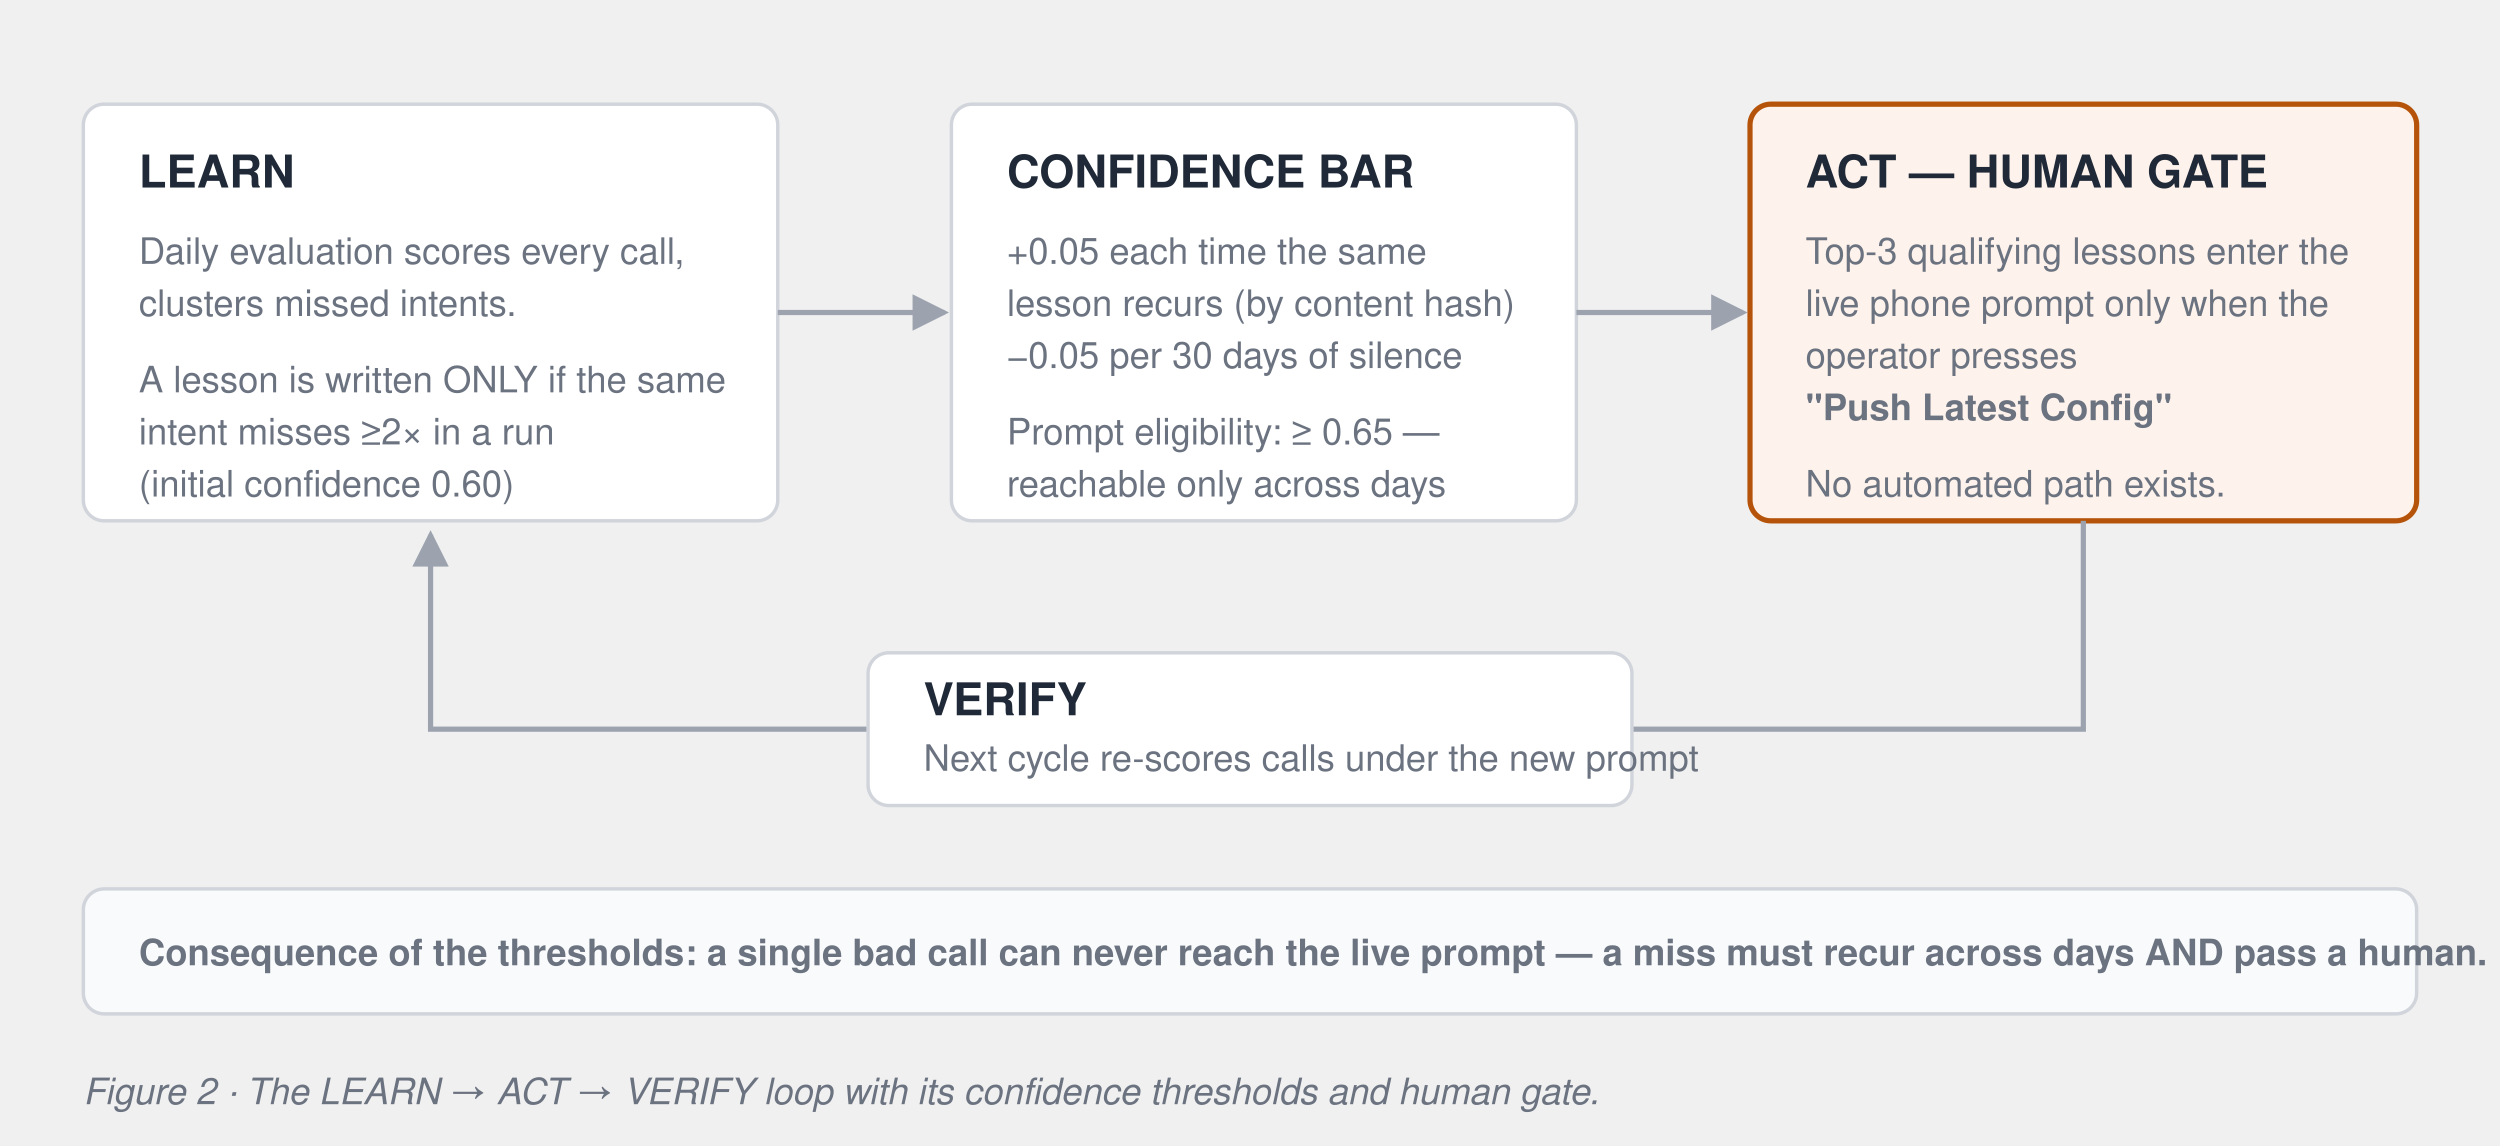
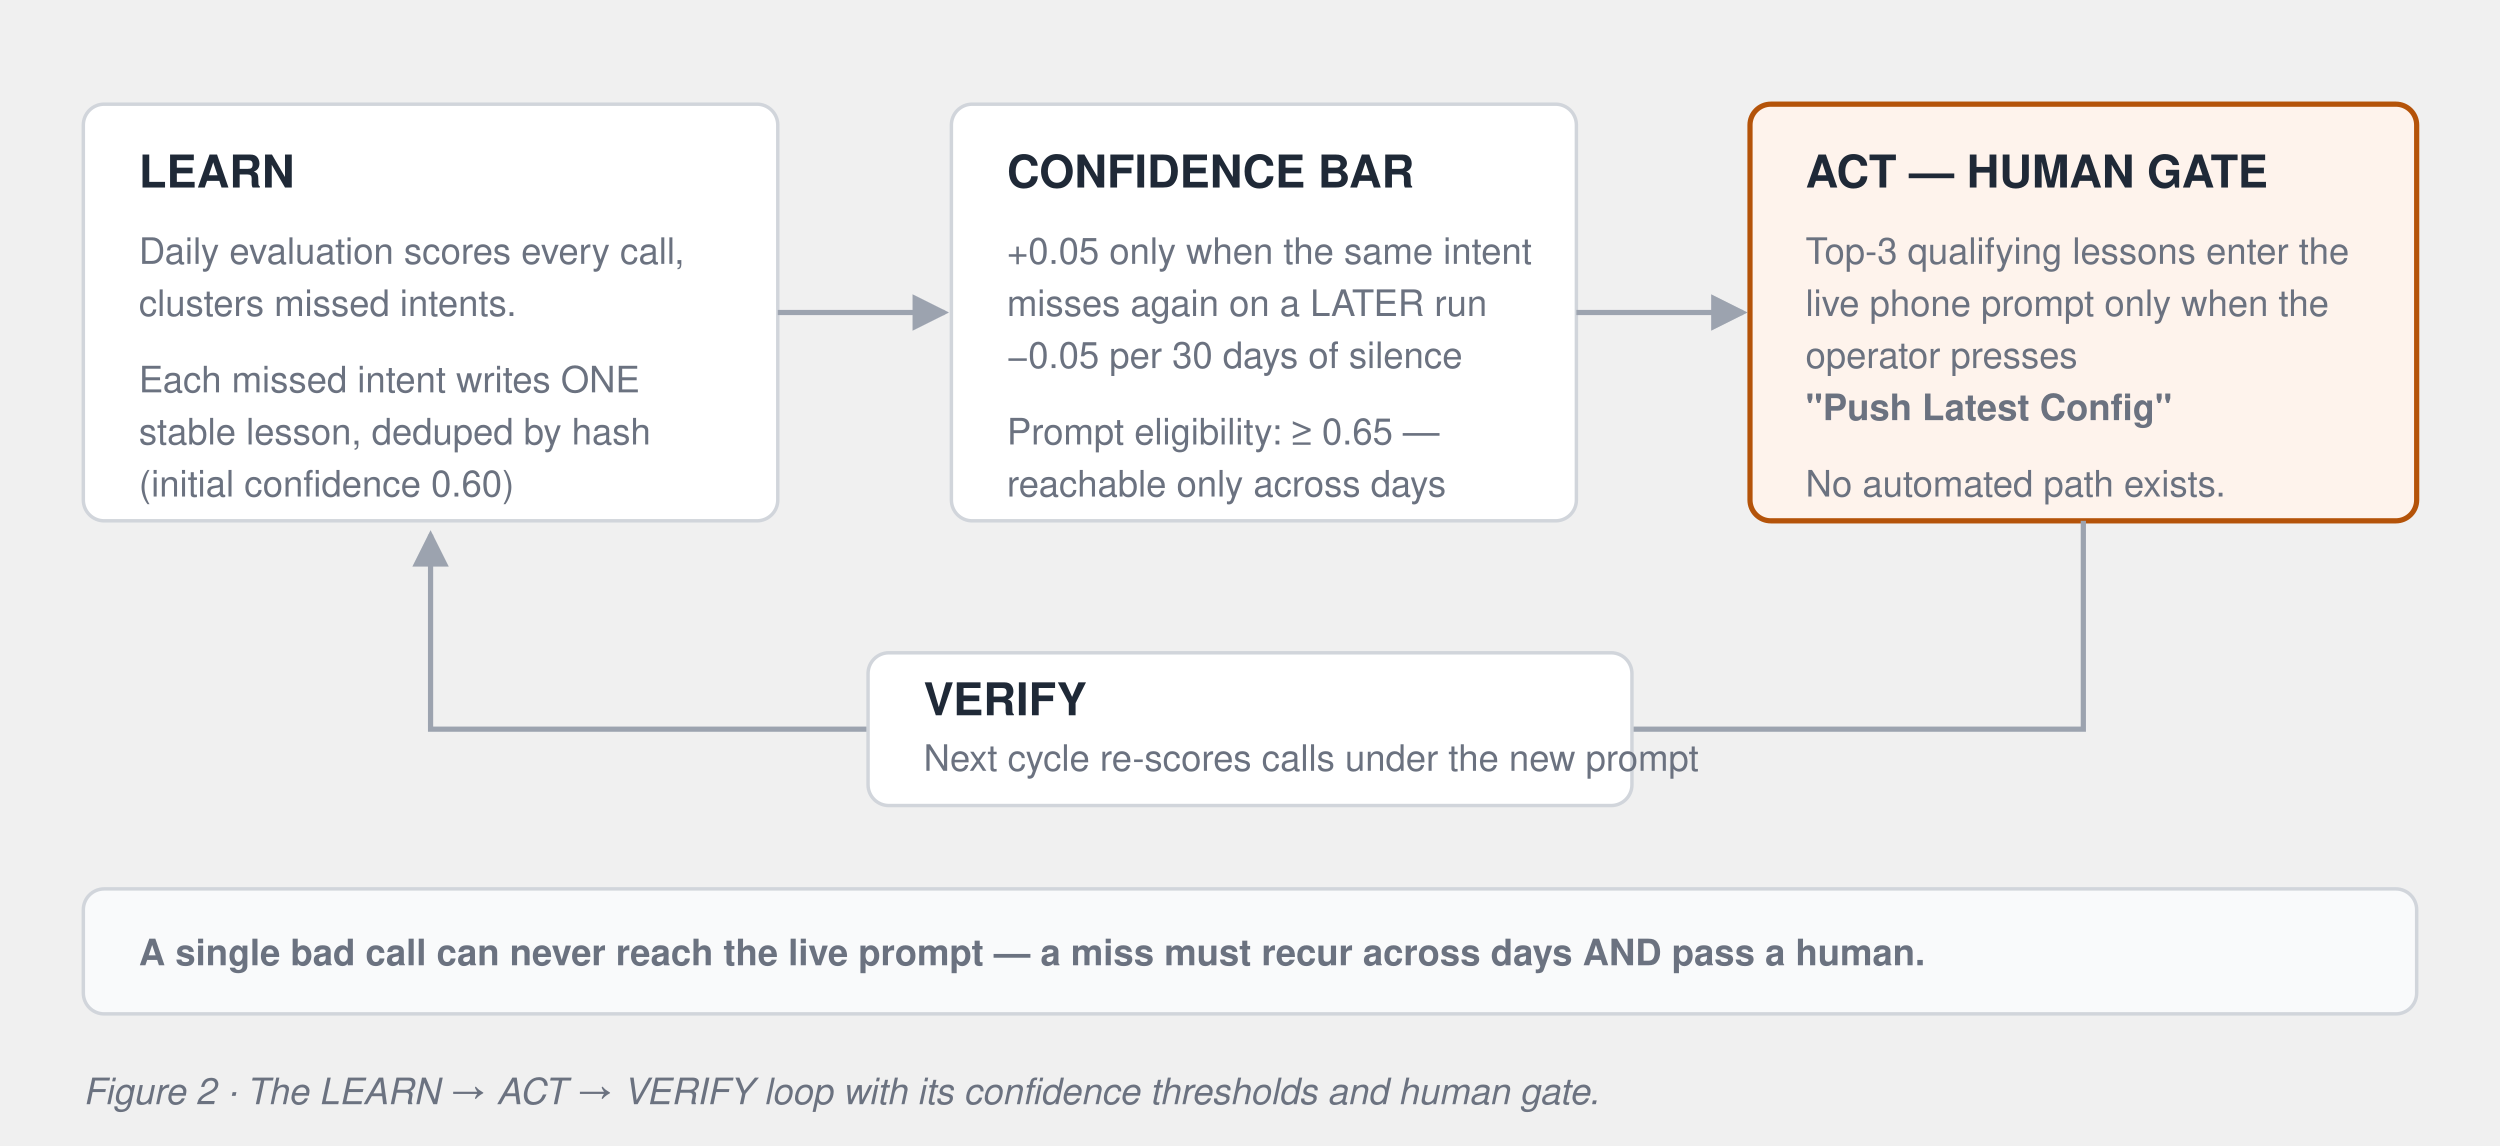
<svg xmlns="http://www.w3.org/2000/svg" viewBox="0 0 720 330" font-family="Helvetica, Arial, sans-serif">
  <style>
    .node  { fill: #ffffff; stroke: #d1d5db; stroke-width: 1; }
    .title { font-size: 13px; font-weight: bold; fill: #1f2937; }
    .body  { font-size: 10.5px; fill: #6b7280; }
    .flow  { stroke: #9ca3af; stroke-width: 1.5; fill: none; marker-end: url(#ah2); }
  </style>
  <defs>
    <marker id="ah2" viewBox="0 0 8 8" refX="7" refY="4" markerWidth="7" markerHeight="7" orient="auto">
      <path d="M0,0 L8,4 L0,8 z" fill="#9ca3af" />
    </marker>
  </defs>
  <rect class="node" x="24" y="30" width="200" height="120" rx="6" />
  <text class="title" x="40" y="54">LEARN</text>
  <text class="body" x="40" y="76">Daily evaluation scores every call,</text>
  <text class="body" x="40" y="91">clusters missed intents.</text>
-   <text class="body" x="40" y="113">A lesson is written ONLY if the same</text>
-   <text class="body" x="40" y="128">intent misses ≥2× in a run</text>
+   <text class="body" x="40" y="113">Each missed intent writes ONE</text>
+   <text class="body" x="40" y="128">stable lesson, deduped by hash</text>
  <text class="body" x="40" y="143">(initial confidence 0.60)</text>
  <path class="flow" d="M224,90 L272,90" />
  <rect class="node" x="274" y="30" width="180" height="120" rx="6" />
  <text class="title" x="290" y="54">CONFIDENCE BAR</text>
-   <text class="body" x="290" y="76">+0.05 each time the same</text>
-   <text class="body" x="290" y="91">lesson recurs (by content hash)</text>
+   <text class="body" x="290" y="76">+0.05 only when the same intent</text>
+   <text class="body" x="290" y="91">misses again on a LATER run</text>
  <text class="body" x="290" y="106">−0.05 per 30 days of silence</text>
  <text class="body" x="290" y="128">Prompt eligibility: ≥ 0.65 —</text>
  <text class="body" x="290" y="143">reachable only across days</text>
  <path class="flow" d="M454,90 L502,90" />
  <rect x="504" y="30" width="192" height="120" rx="6" fill="#fef3ec" stroke="#b45309" stroke-width="1.5" />
  <text class="title" x="520" y="54" fill="#b45309">ACT — HUMAN GATE</text>
  <text class="body" x="520" y="76">Top-3 qualifying lessons enter the</text>
  <text class="body" x="520" y="91">live phone prompt only when the</text>
  <text class="body" x="520" y="106">operator presses</text>
  <text class="body" x="520" y="121" font-weight="bold">"Push Latest Config"</text>
  <text class="body" x="520" y="143">No automated path exists.</text>
  <path class="flow" d="M600,150 L600,210 L124,210 L124,154" />
  <rect class="node" x="250" y="188" width="220" height="44" rx="6" />
  <text class="title" x="266" y="206">VERIFY</text>
  <text class="body" x="266" y="222">Next cycle re-scores calls under the new prompt</text>
  <rect x="24" y="256" width="672" height="36" rx="6" fill="#f9fafb" stroke="#d1d5db" />
-   <text class="body" x="40" y="278" font-weight="bold" fill="#1f2937">Consequence of the thresholds: a single bad call can never reach the live prompt — a miss must recur across days AND pass a human.</text>
+   <text class="body" x="40" y="278" font-weight="bold" fill="#1f2937">A single bad call can never reach the live prompt — a miss must recur across days AND pass a human.</text>
  <text class="body" x="24" y="318" font-style="italic">Figure 2 · The LEARN → ACT → VERIFY loop with its confidence thresholds and human gate.</text>
</svg>
